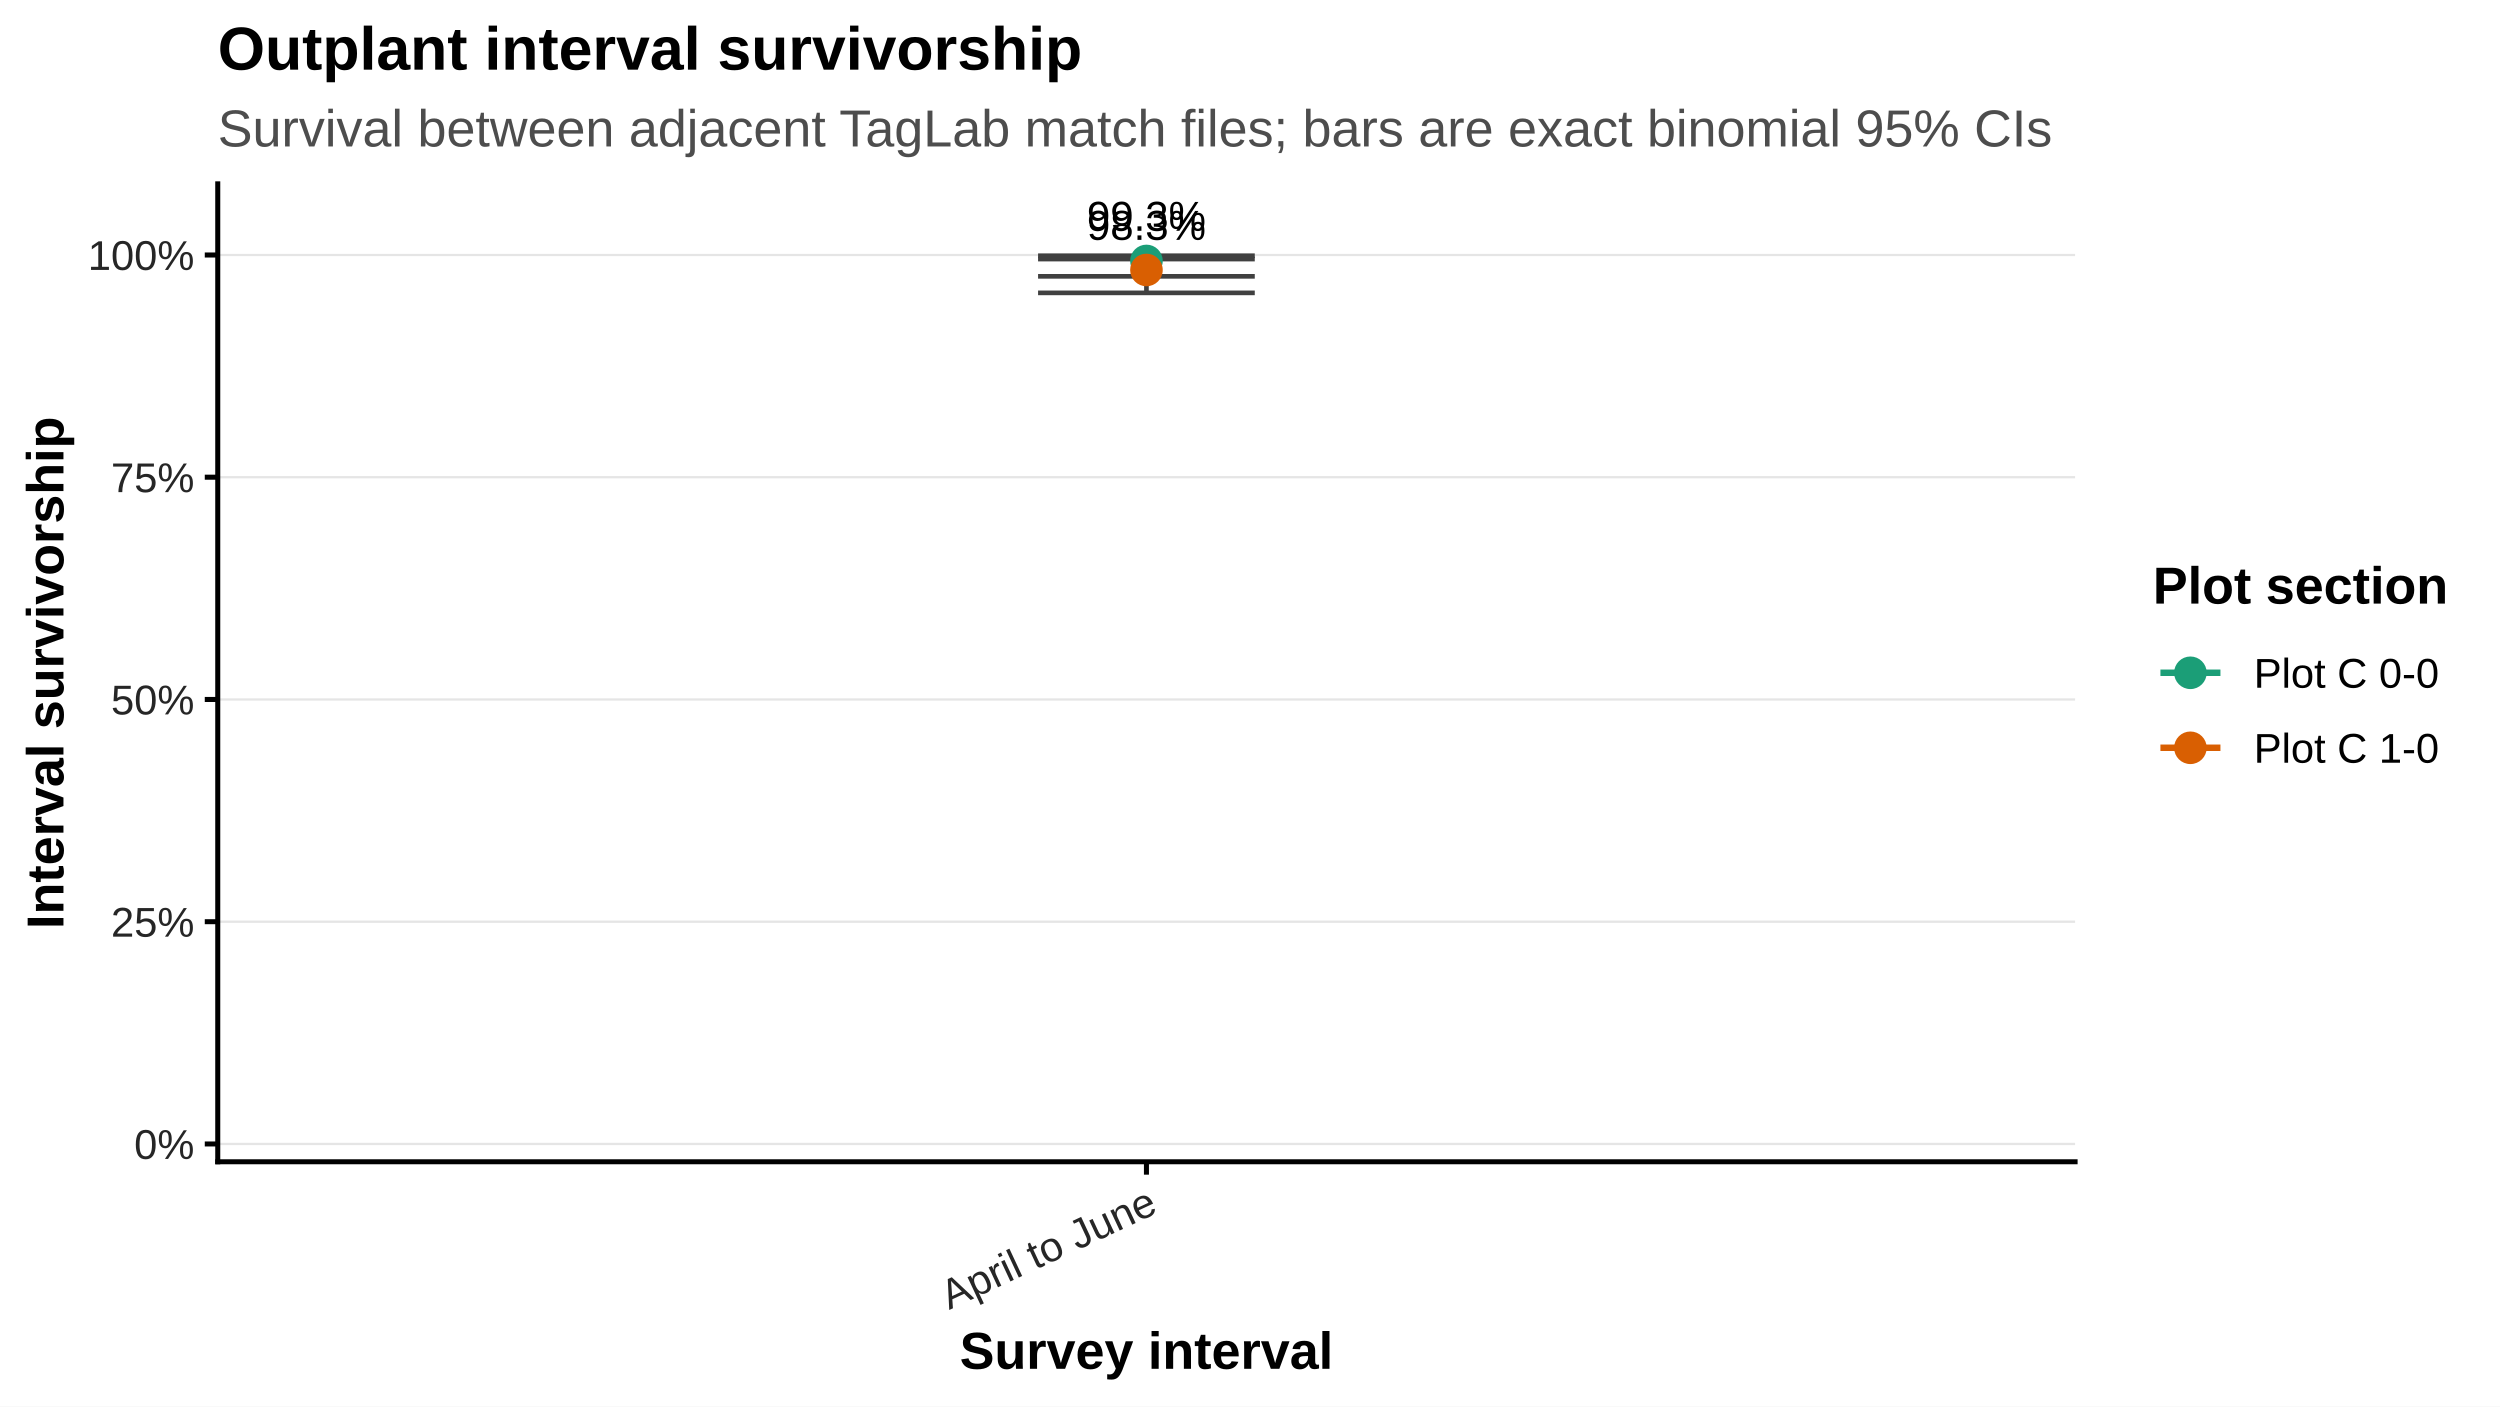
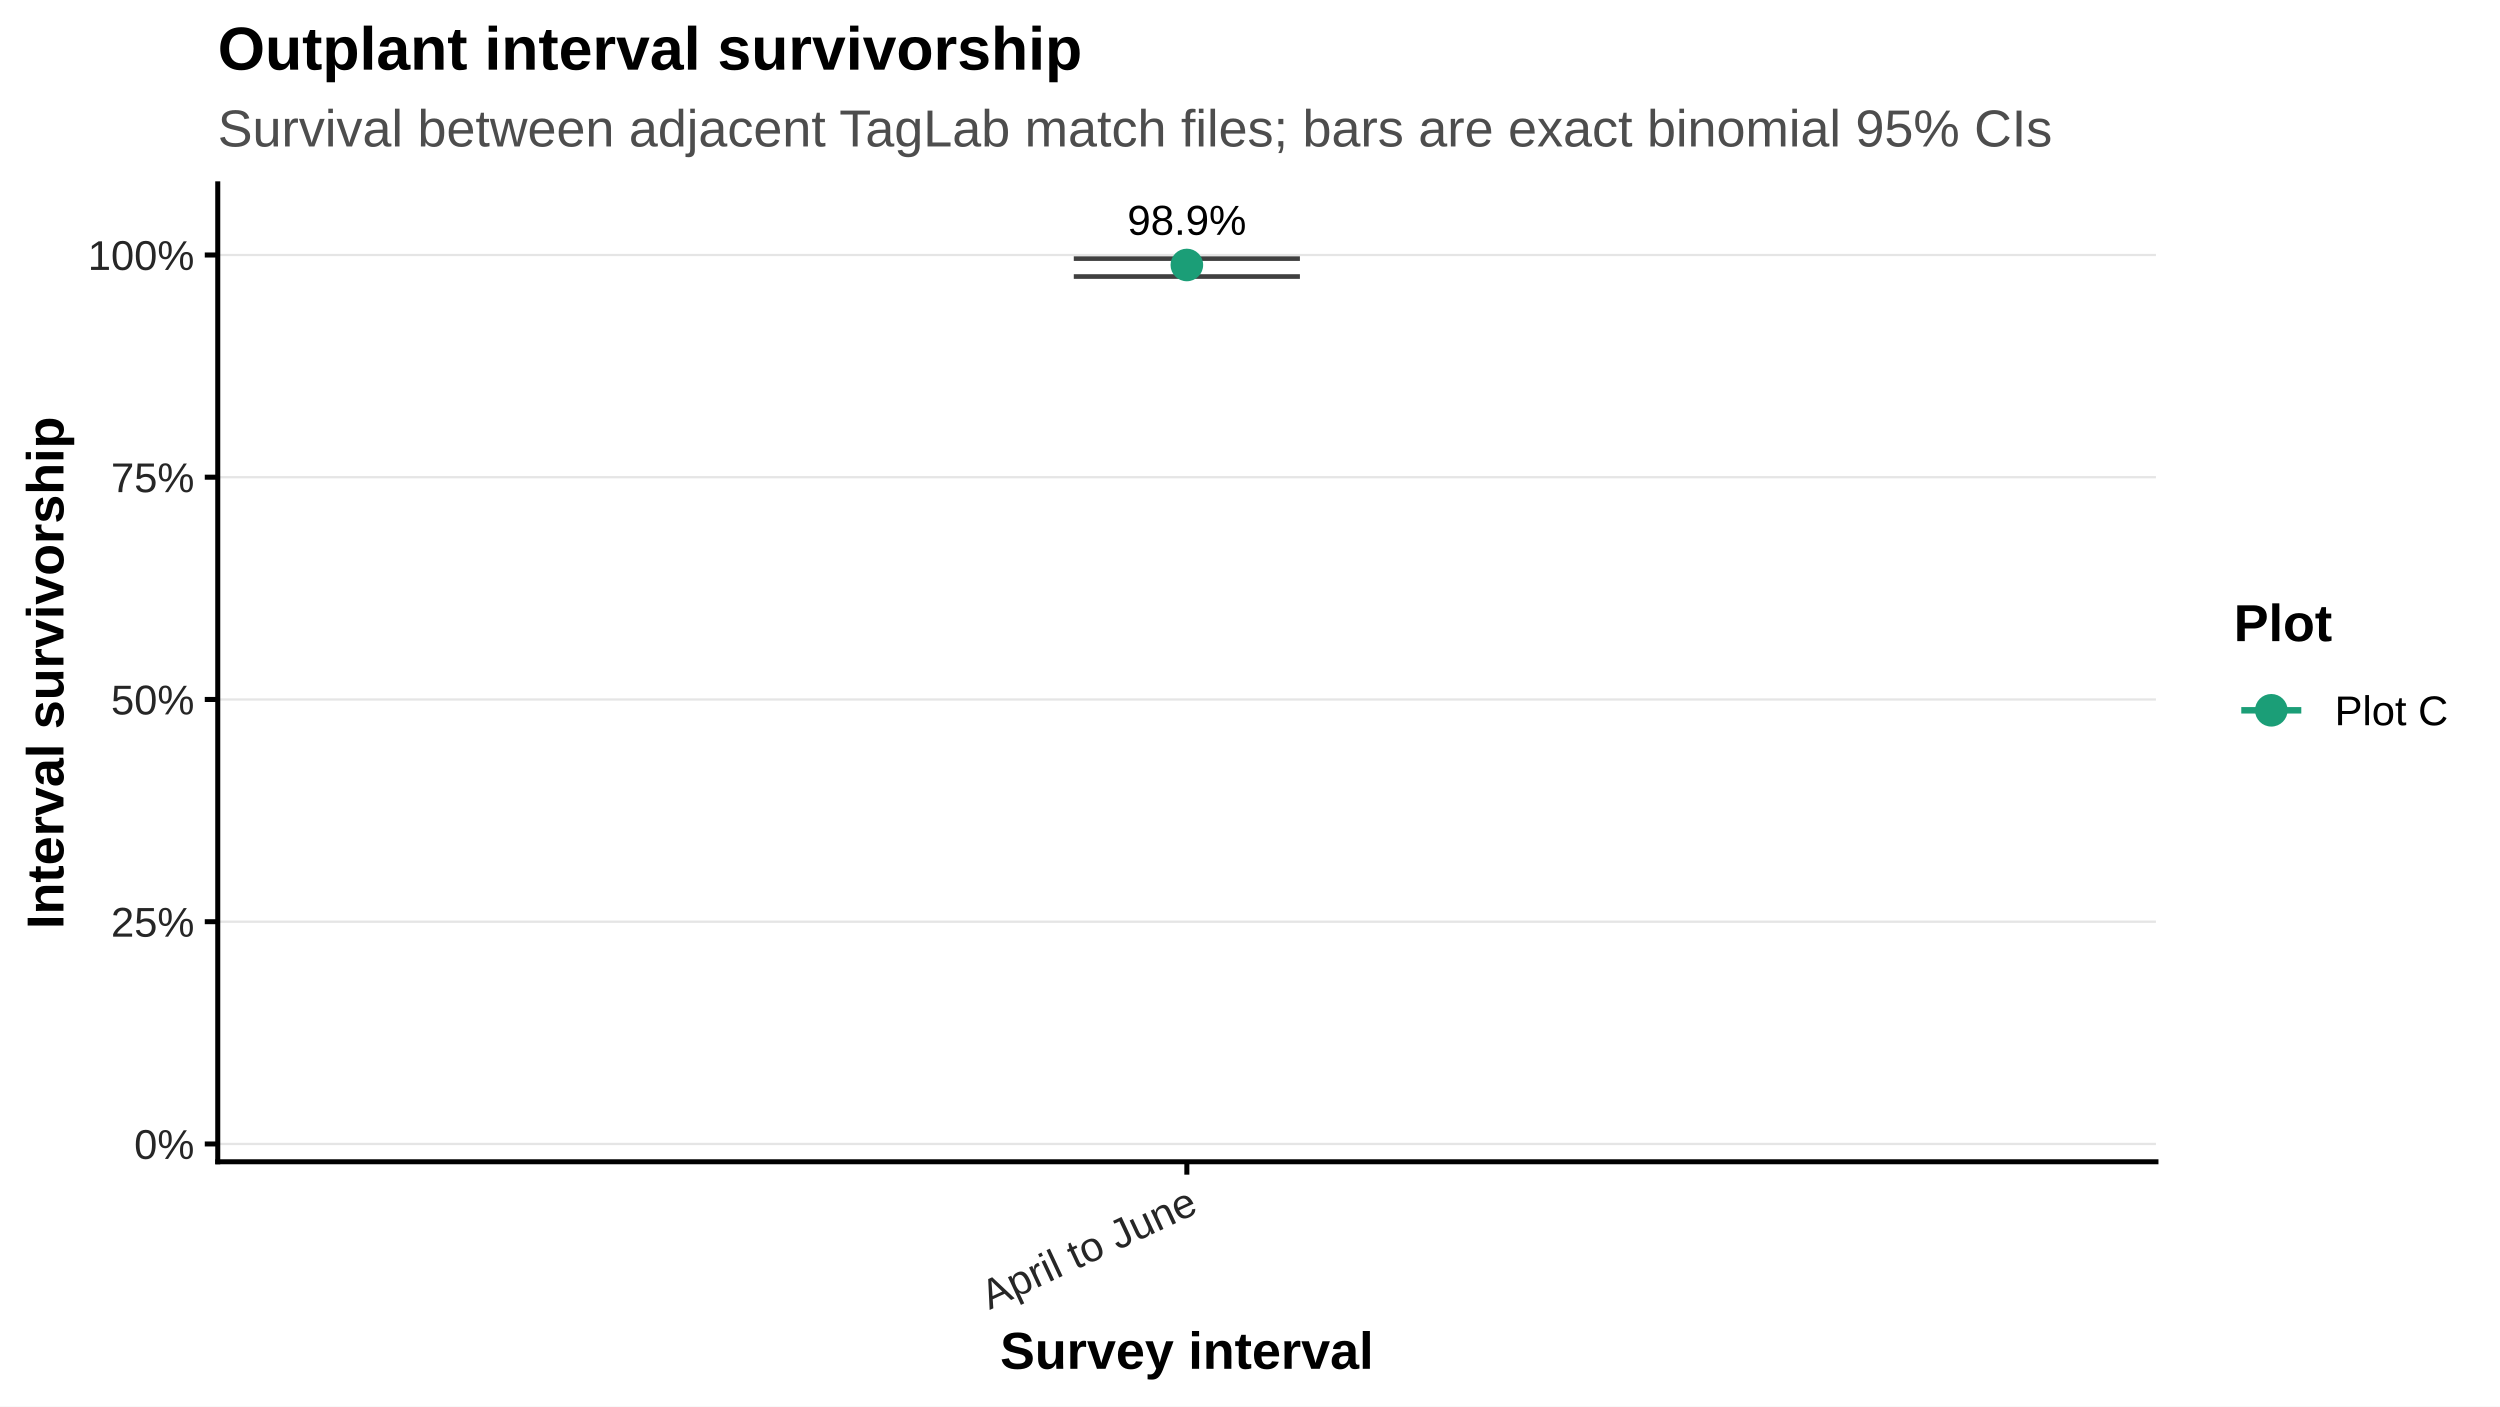
<svg xmlns="http://www.w3.org/2000/svg" class="svglite" width="576.00pt" height="324.00pt" viewBox="0 0 576.00 324.00">
  <defs>
    <style type="text/css">
    .svglite line, .svglite polyline, .svglite polygon, .svglite path, .svglite rect, .svglite circle {
      fill: none;
      stroke: #000000;
      stroke-linecap: round;
      stroke-linejoin: round;
      stroke-miterlimit: 10.00;
    }
    .svglite text {
      white-space: pre;
    }
  </style>
  </defs>
  <rect width="100%" height="100%" style="stroke: none; fill: #FFFFFF;" />
  <defs>
    <clipPath id="cpMC4wMHw1NzYuMDB8MC4wMHwzMjQuMDA=">
      <rect x="0.00" y="0.00" width="576.00" height="324.00" />
    </clipPath>
  </defs>
  <g clip-path="url(#cpMC4wMHw1NzYuMDB8MC4wMHwzMjQuMDA=)">
-     <rect x="-0" y="0.00" width="576.00" height="324.00" style="stroke-width: 1.16; stroke: #FFFFFF; fill: #FFFFFF;" />
+     <rect x="0.00" y="0.00" width="576.00" height="324.00" style="stroke-width: 1.16; stroke: #FFFFFF; fill: #FFFFFF;" />
  </g>
  <defs>
-     <clipPath id="cpNTAuMTd8NDc4LjEwfDQyLjM2fDI2Ny42Nw==">
-       <rect x="50.17" y="42.36" width="427.93" height="225.30" />
+     <clipPath id="cpNTAuMTd8NDk2LjczfDQyLjM2fDI2Ny42Nw==">
+       <rect x="50.17" y="42.36" width="446.56" height="225.30" />
    </clipPath>
  </defs>
-   <g clip-path="url(#cpNTAuMTd8NDc4LjEwfDQyLjM2fDI2Ny42Nw==)">
-     <rect x="50.17" y="42.36" width="427.93" height="225.30" style="stroke-width: 1.16; stroke: none; fill: #FFFFFF;" />
-     <polyline points="50.17,263.57 478.10,263.57 " style="stroke-width: 0.53; stroke: #E5E5E5; stroke-linecap: butt;" />
-     <polyline points="50.17,212.36 478.10,212.36 " style="stroke-width: 0.53; stroke: #E5E5E5; stroke-linecap: butt;" />
-     <polyline points="50.17,161.16 478.10,161.16 " style="stroke-width: 0.53; stroke: #E5E5E5; stroke-linecap: butt;" />
-     <polyline points="50.17,109.95 478.10,109.95 " style="stroke-width: 0.53; stroke: #E5E5E5; stroke-linecap: butt;" />
-     <polyline points="50.17,58.75 478.10,58.75 " style="stroke-width: 0.53; stroke: #E5E5E5; stroke-linecap: butt;" />
-     <polyline points="239.17,58.91 289.10,58.91 " style="stroke-width: 1.07; stroke: #404040; stroke-linecap: butt;" />
-     <polyline points="264.14,58.91 264.14,63.67 " style="stroke-width: 1.07; stroke: #404040; stroke-linecap: butt;" />
-     <polyline points="239.17,63.67 289.10,63.67 " style="stroke-width: 1.07; stroke: #404040; stroke-linecap: butt;" />
-     <polyline points="239.17,59.69 289.10,59.69 " style="stroke-width: 1.07; stroke: #404040; stroke-linecap: butt;" />
-     <polyline points="264.14,59.69 264.14,67.48 " style="stroke-width: 1.07; stroke: #404040; stroke-linecap: butt;" />
-     <polyline points="239.17,67.48 289.10,67.48 " style="stroke-width: 1.07; stroke: #404040; stroke-linecap: butt;" />
-     <circle cx="264.14" cy="60.12" r="3.37" style="stroke-width: 0.77; stroke: #1B9E77; fill: #1B9E77;" />
-     <circle cx="264.14" cy="62.20" r="3.37" style="stroke-width: 0.77; stroke: #D95F02; fill: #D95F02;" />
-     <text x="264.14" y="53.18" text-anchor="middle" style="font-size: 9.67px; font-family: &quot;Arial&quot;;" textLength="27.42px" lengthAdjust="spacingAndGlyphs">99.3%</text>
-     <text x="264.14" y="55.26" text-anchor="middle" style="font-size: 9.67px; font-family: &quot;Arial&quot;;" textLength="27.42px" lengthAdjust="spacingAndGlyphs">98.3%</text>
+   <g clip-path="url(#cpNTAuMTd8NDk2LjczfDQyLjM2fDI2Ny42Nw==)">
+     <rect x="50.17" y="42.36" width="446.56" height="225.30" style="stroke-width: 1.16; stroke: none; fill: #FFFFFF;" />
+     <polyline points="50.17,263.57 496.73,263.57 " style="stroke-width: 0.53; stroke: #E5E5E5; stroke-linecap: butt;" />
+     <polyline points="50.17,212.36 496.73,212.36 " style="stroke-width: 0.53; stroke: #E5E5E5; stroke-linecap: butt;" />
+     <polyline points="50.17,161.16 496.73,161.16 " style="stroke-width: 0.53; stroke: #E5E5E5; stroke-linecap: butt;" />
+     <polyline points="50.17,109.95 496.73,109.95 " style="stroke-width: 0.53; stroke: #E5E5E5; stroke-linecap: butt;" />
+     <polyline points="50.17,58.75 496.73,58.75 " style="stroke-width: 0.53; stroke: #E5E5E5; stroke-linecap: butt;" />
+     <polyline points="247.40,59.59 299.50,59.59 " style="stroke-width: 1.07; stroke: #404040; stroke-linecap: butt;" />
+     <polyline points="273.45,59.59 273.45,63.71 " style="stroke-width: 1.07; stroke: #404040; stroke-linecap: butt;" />
+     <polyline points="247.40,63.71 299.50,63.71 " style="stroke-width: 1.07; stroke: #404040; stroke-linecap: butt;" />
+     <circle cx="273.45" cy="61.05" r="3.37" style="stroke-width: 0.77; stroke: #1B9E77; fill: #1B9E77;" />
+     <text x="273.45" y="54.10" text-anchor="middle" style="font-size: 9.67px; font-family: &quot;Arial&quot;;" textLength="27.42px" lengthAdjust="spacingAndGlyphs">98.9%</text>
  </g>
  <g clip-path="url(#cpMC4wMHw1NzYuMDB8MC4wMHwzMjQuMDA=)">
    <polyline points="50.17,267.67 50.17,42.36 " style="stroke-width: 1.16; stroke-linecap: square;" />
    <text x="44.79" y="267.01" text-anchor="end" style="font-size: 9.60px;fill: #262626; font-family: &quot;Arial&quot;;" textLength="13.87px" lengthAdjust="spacingAndGlyphs">0%</text>
    <text x="44.79" y="215.81" text-anchor="end" style="font-size: 9.60px;fill: #262626; font-family: &quot;Arial&quot;;" textLength="19.20px" lengthAdjust="spacingAndGlyphs">25%</text>
    <text x="44.79" y="164.60" text-anchor="end" style="font-size: 9.60px;fill: #262626; font-family: &quot;Arial&quot;;" textLength="19.20px" lengthAdjust="spacingAndGlyphs">50%</text>
    <text x="44.79" y="113.39" text-anchor="end" style="font-size: 9.60px;fill: #262626; font-family: &quot;Arial&quot;;" textLength="19.20px" lengthAdjust="spacingAndGlyphs">75%</text>
    <text x="44.79" y="62.19" text-anchor="end" style="font-size: 9.60px;fill: #262626; font-family: &quot;Arial&quot;;" textLength="24.54px" lengthAdjust="spacingAndGlyphs">100%</text>
    <polyline points="47.18,263.57 50.17,263.57 " style="stroke-width: 1.16; stroke-linecap: butt;" />
    <polyline points="47.18,212.36 50.17,212.36 " style="stroke-width: 1.16; stroke-linecap: butt;" />
    <polyline points="47.18,161.16 50.17,161.16 " style="stroke-width: 1.16; stroke-linecap: butt;" />
    <polyline points="47.18,109.95 50.17,109.95 " style="stroke-width: 1.16; stroke-linecap: butt;" />
    <polyline points="47.18,58.75 50.17,58.75 " style="stroke-width: 1.16; stroke-linecap: butt;" />
-     <polyline points="50.17,267.67 478.10,267.67 " style="stroke-width: 1.16; stroke-linecap: square;" />
-     <polyline points="264.14,270.65 264.14,267.67 " style="stroke-width: 1.16; stroke-linecap: butt;" />
-     <text transform="translate(267.05,279.28) rotate(-25)" text-anchor="end" style="font-size: 9.60px;fill: #262626; font-family: &quot;Arial&quot;;" textLength="53.32px" lengthAdjust="spacingAndGlyphs">April to June</text>
-     <text x="264.14" y="315.37" text-anchor="middle" style="font-size: 12.00px; font-weight: bold; font-family: &quot;Arial&quot;;" textLength="86.05px" lengthAdjust="spacingAndGlyphs">Survey interval</text>
+     <polyline points="50.17,267.67 496.73,267.67 " style="stroke-width: 1.16; stroke-linecap: square;" />
+     <polyline points="273.45,270.65 273.45,267.67 " style="stroke-width: 1.16; stroke-linecap: butt;" />
+     <text transform="translate(276.36,279.28) rotate(-25)" text-anchor="end" style="font-size: 9.60px;fill: #262626; font-family: &quot;Arial&quot;;" textLength="53.32px" lengthAdjust="spacingAndGlyphs">April to June</text>
+     <text x="273.45" y="315.37" text-anchor="middle" style="font-size: 12.00px; font-weight: bold; font-family: &quot;Arial&quot;;" textLength="86.05px" lengthAdjust="spacingAndGlyphs">Survey interval</text>
    <text transform="translate(14.62,155.01) rotate(-90)" text-anchor="middle" style="font-size: 12.00px; font-weight: bold; font-family: &quot;Arial&quot;;" textLength="118.05px" lengthAdjust="spacingAndGlyphs">Interval survivorship</text>
-     <rect x="490.06" y="123.12" width="79.97" height="63.78" style="stroke-width: 1.16; stroke: none; fill: #FFFFFF;" />
-     <text x="496.03" y="139.07" style="font-size: 12.00px; font-weight: bold; font-family: &quot;Arial&quot;;" textLength="68.01px" lengthAdjust="spacingAndGlyphs">Plot section</text>
-     <rect x="496.03" y="146.37" width="17.28" height="17.28" style="stroke-width: 1.16; stroke: none; fill: #FFFFFF;" />
-     <line x1="497.76" y1="155.01" x2="511.59" y2="155.01" style="stroke-width: 1.49; stroke: #1B9E77; stroke-linecap: butt;" />
-     <circle cx="504.67" cy="155.01" r="3.37" style="stroke-width: 0.77; stroke: #1B9E77; fill: #1B9E77;" />
-     <rect x="496.03" y="163.65" width="17.28" height="17.28" style="stroke-width: 1.16; stroke: none; fill: #FFFFFF;" />
-     <line x1="497.76" y1="172.29" x2="511.59" y2="172.29" style="stroke-width: 1.49; stroke: #D95F02; stroke-linecap: butt;" />
-     <circle cx="504.67" cy="172.29" r="3.37" style="stroke-width: 0.77; stroke: #D95F02; fill: #D95F02;" />
-     <text x="519.29" y="158.45" style="font-size: 9.60px; font-family: &quot;Arial&quot;;" textLength="42.65px" lengthAdjust="spacingAndGlyphs">Plot C 0-0</text>
-     <text x="519.29" y="175.73" style="font-size: 9.60px; font-family: &quot;Arial&quot;;" textLength="42.65px" lengthAdjust="spacingAndGlyphs">Plot C 1-0</text>
+     <rect x="508.69" y="131.76" width="61.33" height="46.50" style="stroke-width: 1.16; stroke: none; fill: #FFFFFF;" />
+     <text x="514.67" y="147.71" style="font-size: 12.00px; font-weight: bold; font-family: &quot;Arial&quot;;" textLength="22.67px" lengthAdjust="spacingAndGlyphs">Plot</text>
+     <rect x="514.67" y="155.01" width="17.28" height="17.28" style="stroke-width: 1.16; stroke: none; fill: #FFFFFF;" />
+     <line x1="516.39" y1="163.65" x2="530.22" y2="163.65" style="stroke-width: 1.49; stroke: #1B9E77; stroke-linecap: butt;" />
+     <circle cx="523.31" cy="163.65" r="3.37" style="stroke-width: 0.77; stroke: #1B9E77; fill: #1B9E77;" />
+     <text x="537.92" y="167.09" style="font-size: 9.60px; font-family: &quot;Arial&quot;;" textLength="26.12px" lengthAdjust="spacingAndGlyphs">Plot C</text>
    <text x="50.17" y="33.74" style="font-size: 12.00px;fill: #4D4D4D; font-family: &quot;Arial&quot;;" textLength="424.20px" lengthAdjust="spacingAndGlyphs">Survival between adjacent TagLab match files; bars are exact binomial 95% CIs</text>
    <text x="50.17" y="16.05" style="font-size: 14.00px; font-weight: bold; font-family: &quot;Arial&quot;;" textLength="199.07px" lengthAdjust="spacingAndGlyphs">Outplant interval survivorship</text>
  </g>
</svg>
